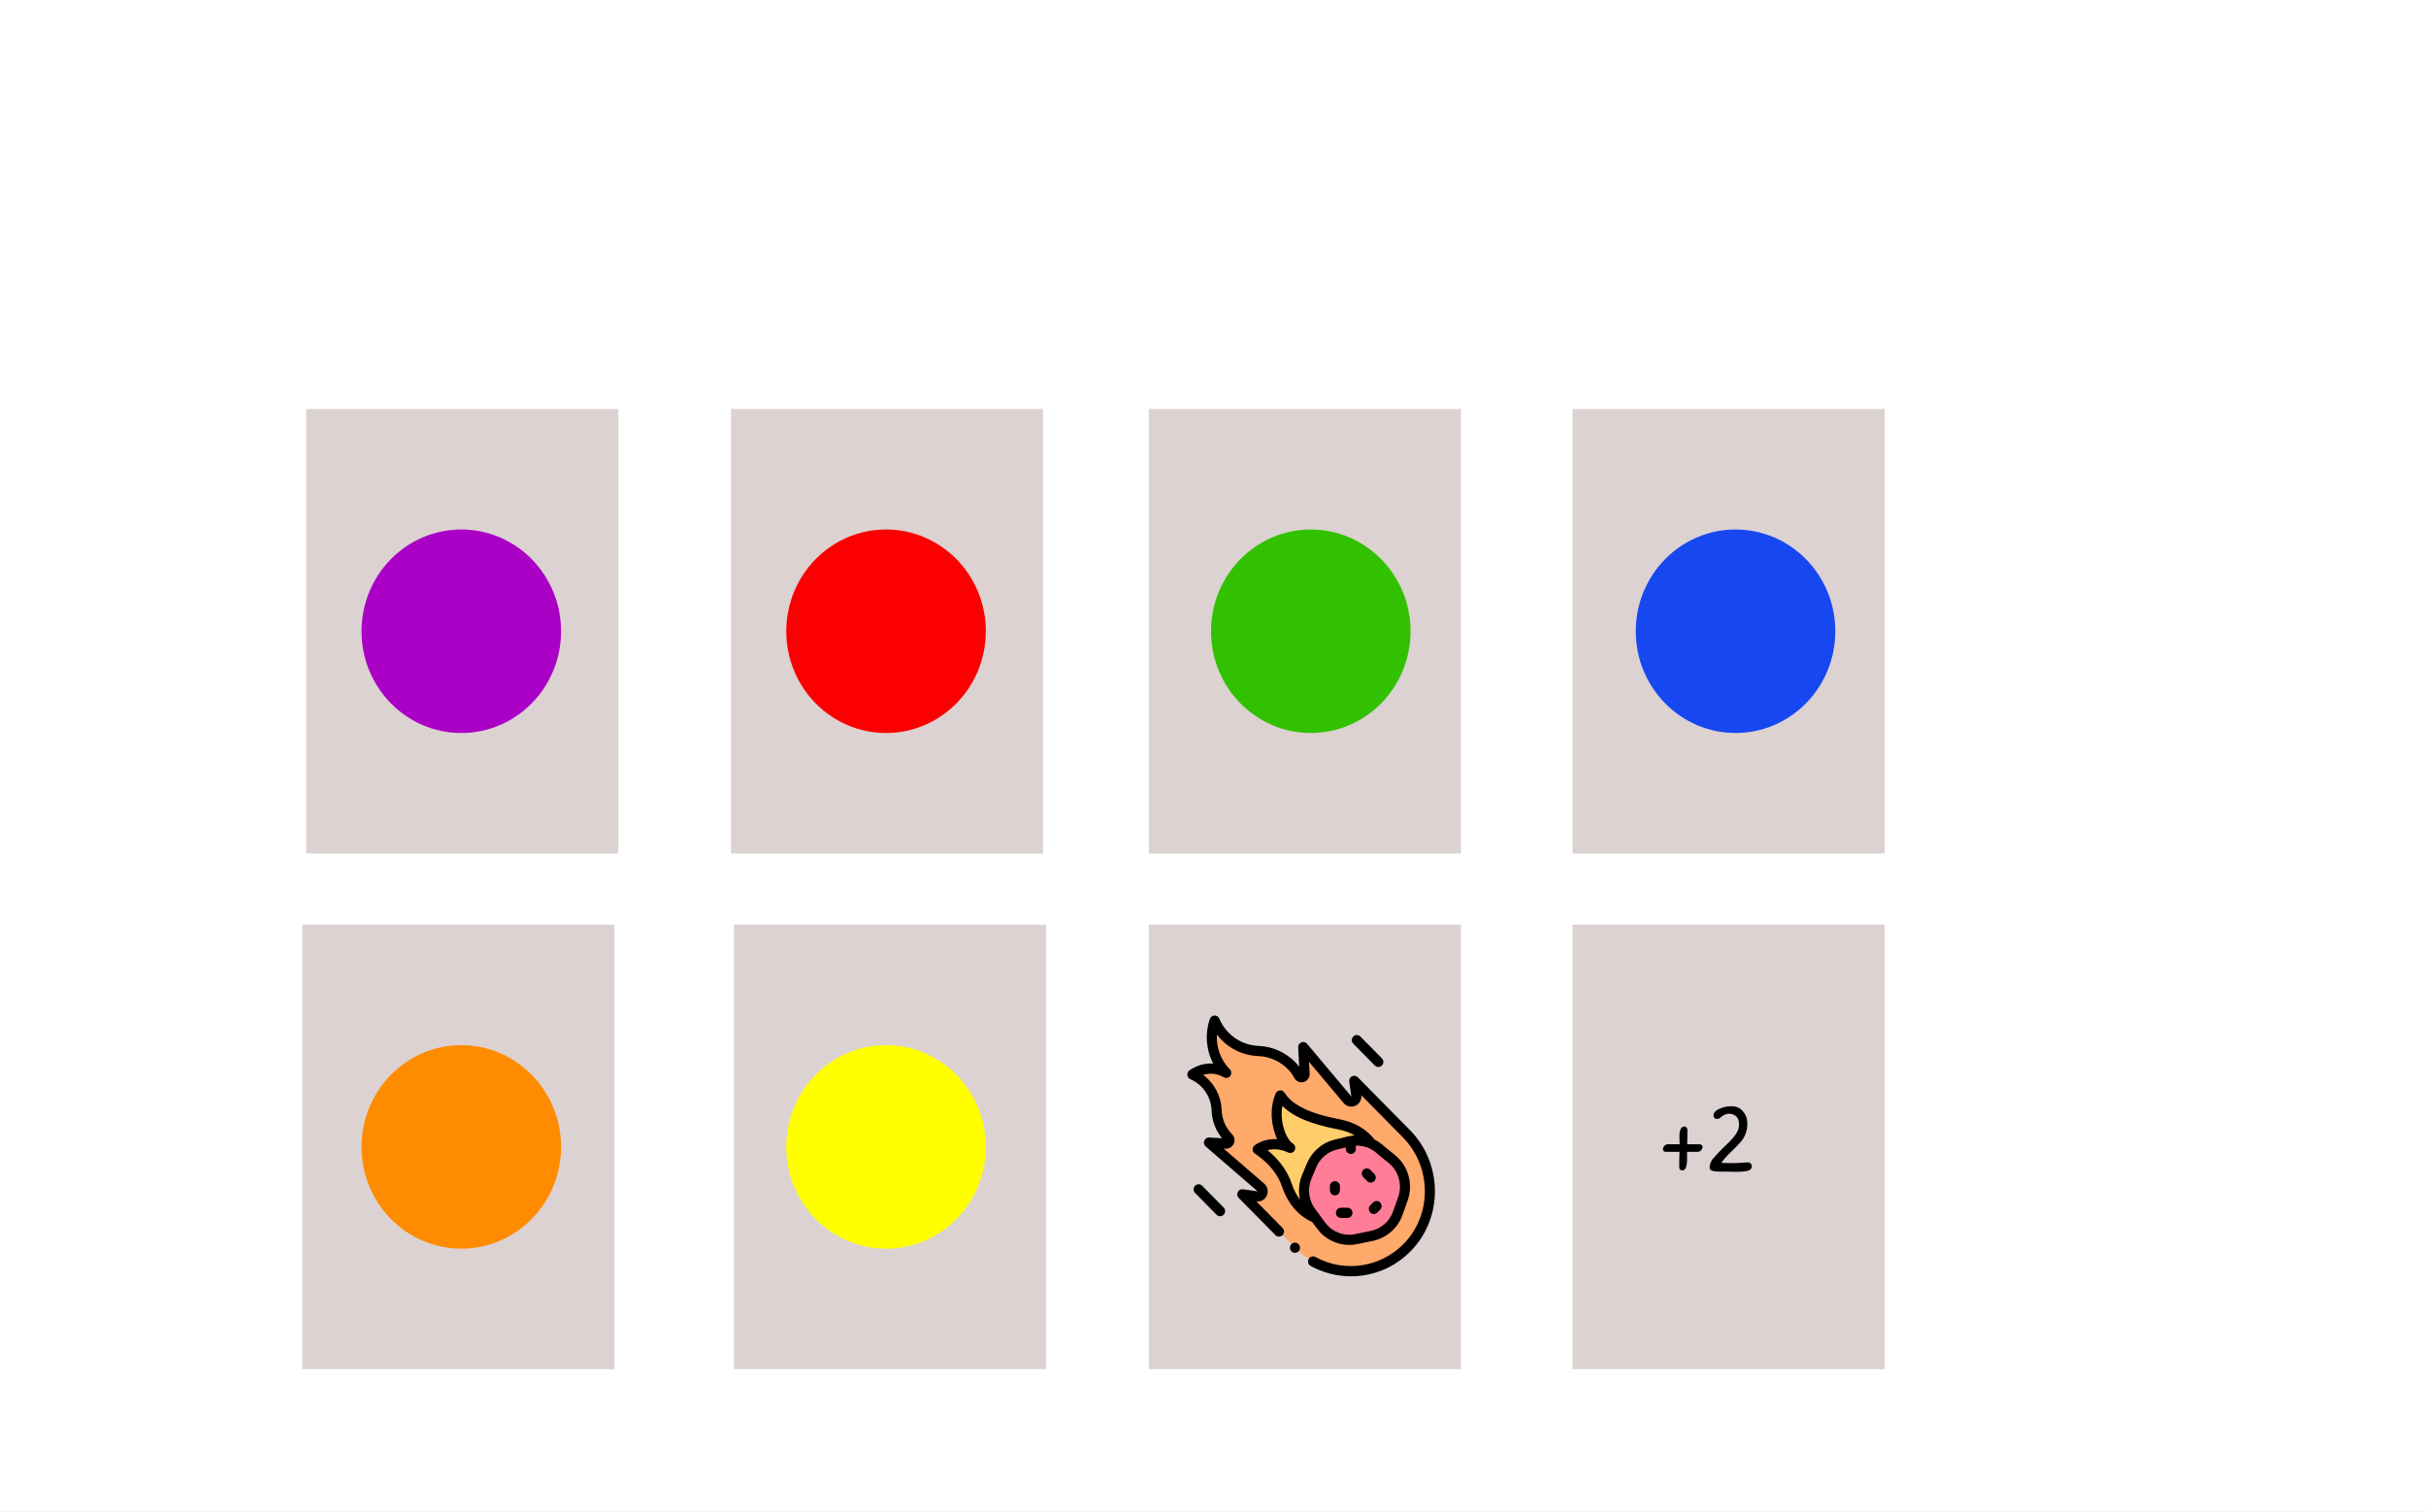
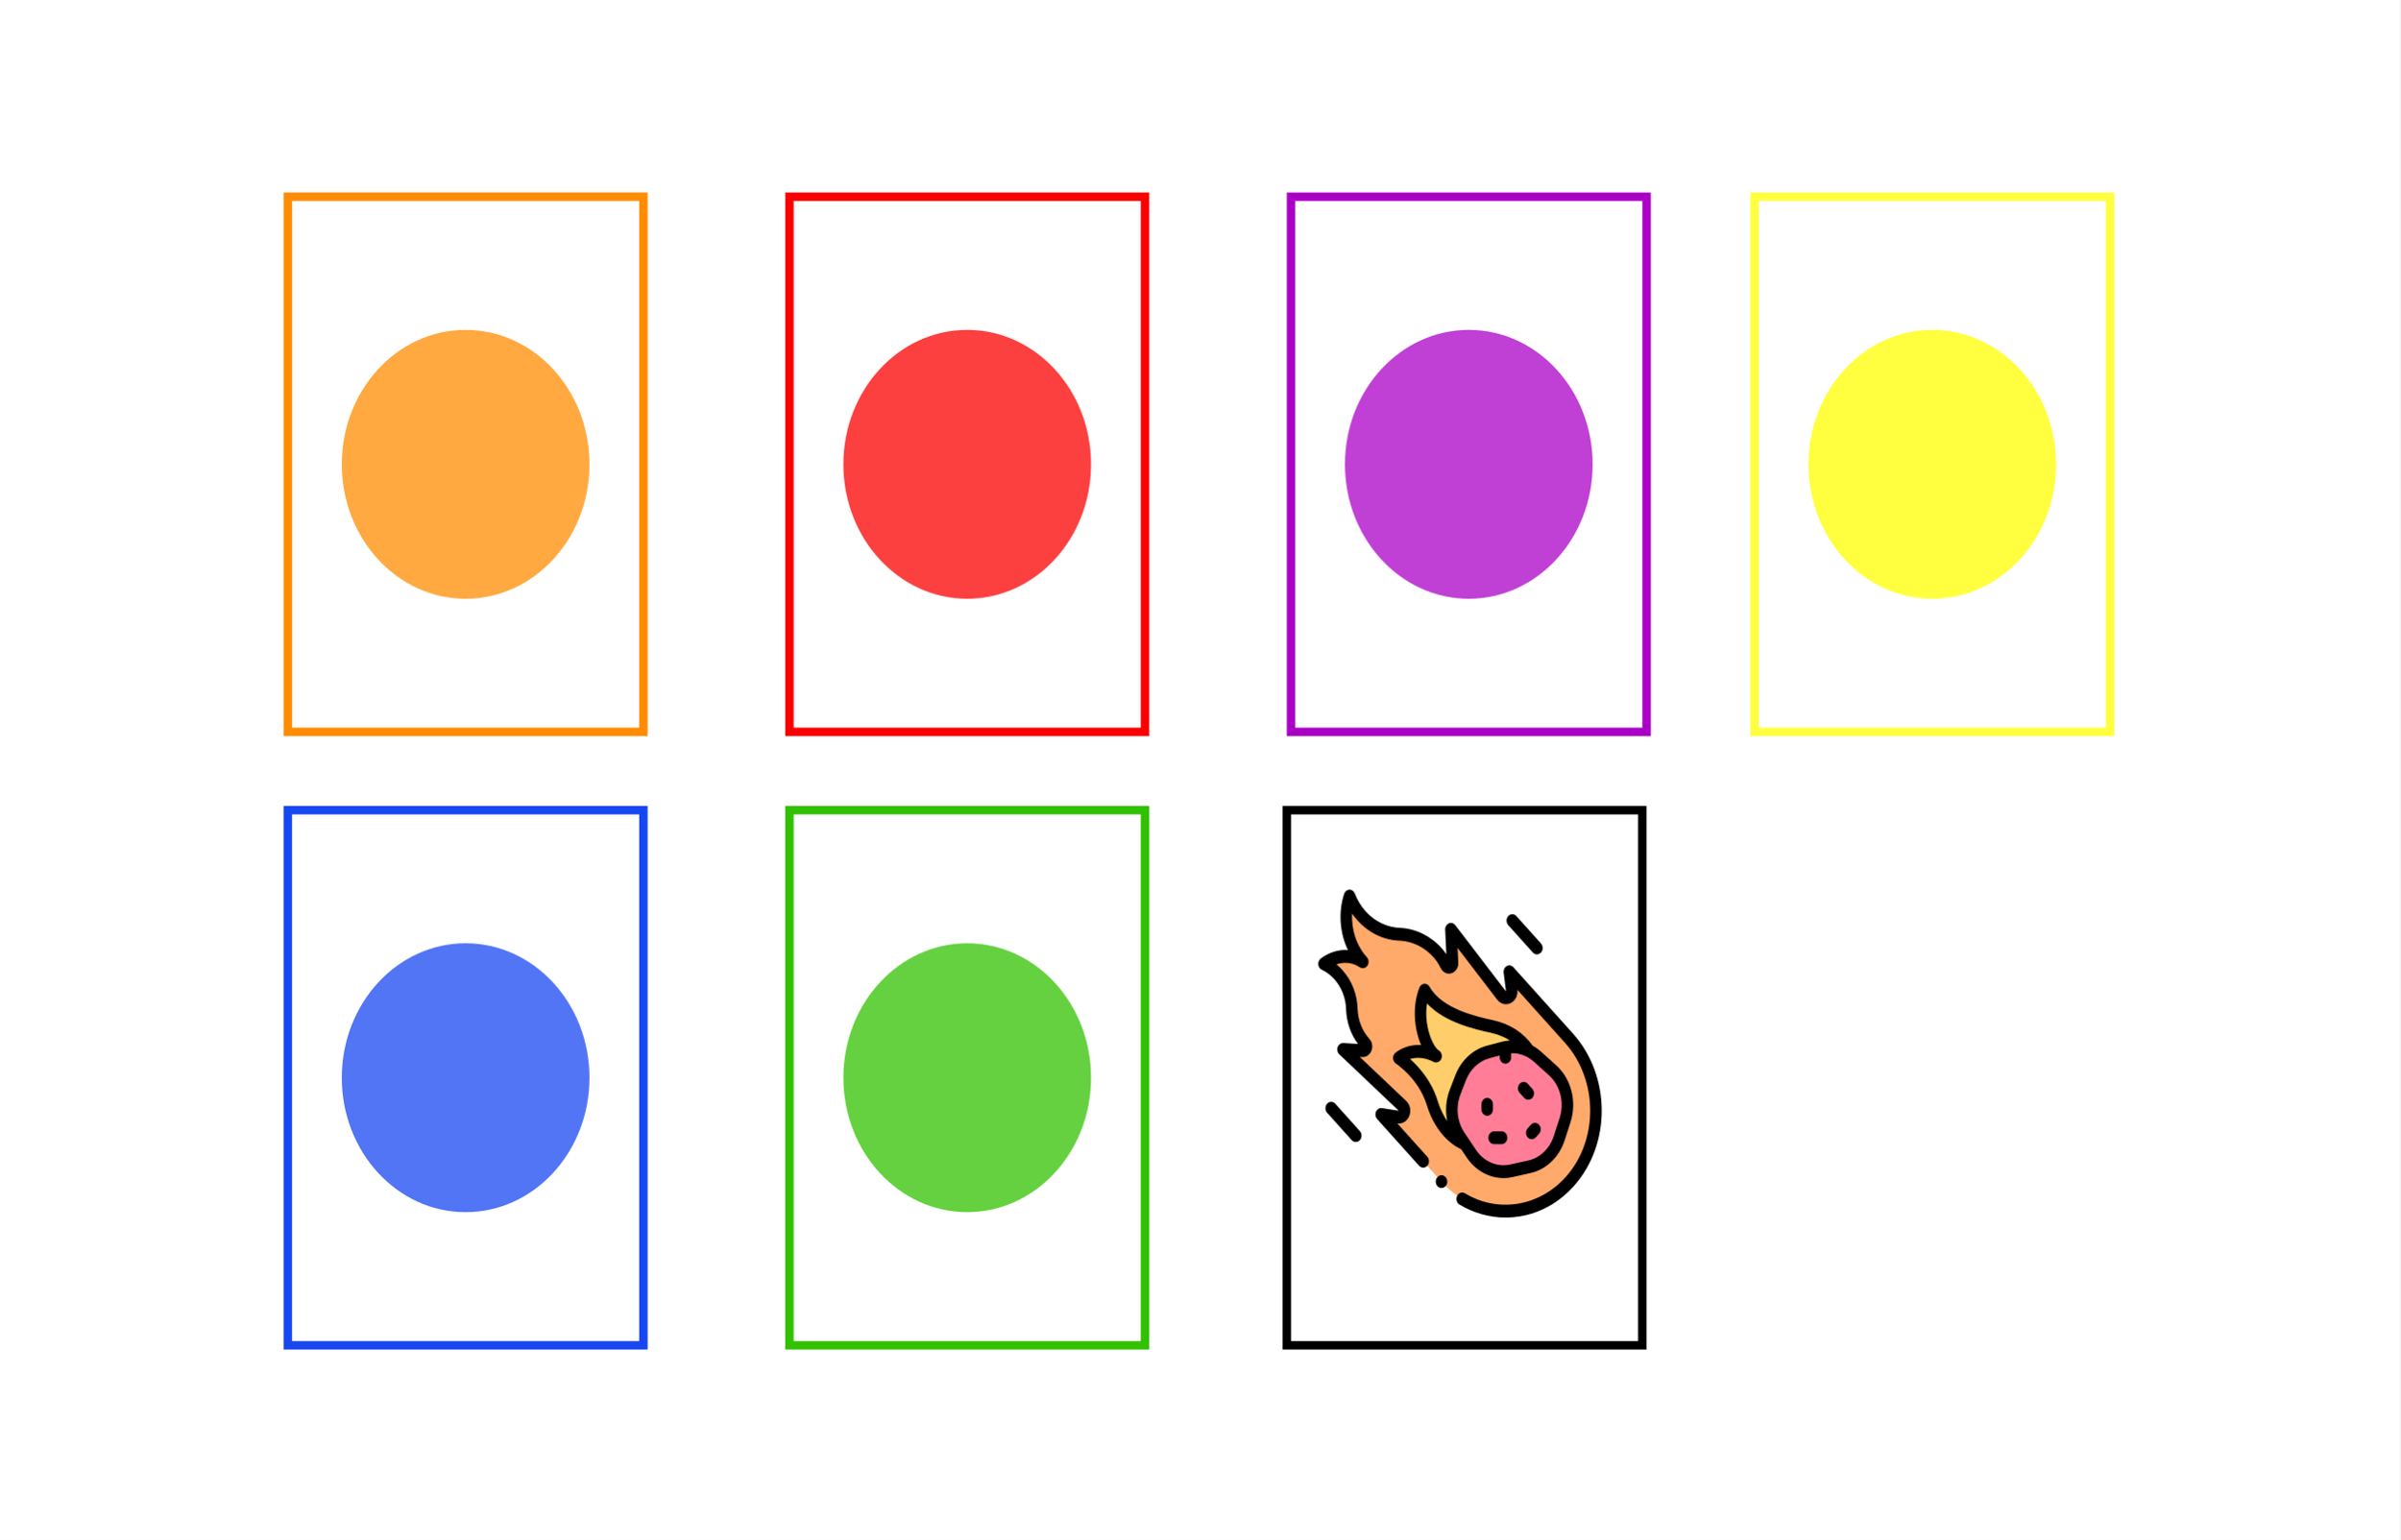
- <svg xmlns="http://www.w3.org/2000/svg" width="1228" height="765" viewBox="0 0 1228 765" fill="none">
-   <rect width="1228" height="765" fill="white" />
-   <path d="M155 207H313V432H155V207Z" fill="#DCD2D2" />
-   <path d="M581.5 207H739.5V432H581.5V207Z" fill="#DCD2D2" />
-   <path d="M796 207H954V432H796V207Z" fill="#DCD2D2" />
-   <path d="M153 468H311V693H153V468Z" fill="#DCD2D2" />
-   <path d="M371.5 468H529.5V693H371.5V468Z" fill="#DCD2D2" />
-   <path d="M581.5 468H739.5V693H581.5V468Z" fill="#DCD2D2" />
-   <path d="M796 468H954V693H796V468Z" fill="#DCD2D2" />
-   <path d="M370 207H528V432H370V207Z" fill="#DCD2D2" />
-   <ellipse cx="233.5" cy="319.5" rx="50.5" ry="51.5" fill="#AA00C6" />
-   <ellipse cx="448.5" cy="319.5" rx="50.5" ry="51.5" fill="#FB0000" />
-   <ellipse cx="663.5" cy="319.5" rx="50.5" ry="51.5" fill="#32C100" />
-   <ellipse cx="878.5" cy="319.5" rx="50.5" ry="51.5" fill="#1747F1" />
-   <ellipse cx="233.5" cy="580.5" rx="50.5" ry="51.5" fill="#FF8C00" />
-   <ellipse cx="448.5" cy="580.5" rx="50.5" ry="51.5" fill="#FFFF00" />
-   <path d="M636.234 605.557C638.763 605.918 640.189 602.707 638.245 601.028L611.95 578.319L620.569 578.8C622.113 578.886 622.919 576.999 621.822 575.893C621.809 575.881 621.797 575.868 621.784 575.855C618.085 572.106 616.112 567.27 615.865 562.362H615.867C615.766 557.236 613.785 552.141 609.925 548.229C608.034 546.312 605.862 544.853 603.544 543.851C608.149 540.754 614.634 539.409 620.709 543.037C613.649 535.883 611.692 525.515 614.836 516.579C616.055 519.474 617.83 522.186 620.16 524.548C624.916 529.368 631.111 531.841 637.344 531.968V531.966C643.313 532.274 649.193 534.738 653.751 539.358C655.238 540.864 656.436 542.569 657.407 544.374C658.216 545.879 660.469 545.244 660.379 543.533L659.66 529.967L682.068 556.616C683.725 558.586 686.893 557.141 686.537 554.577L685.491 547.063L711.86 573.786C727.521 589.658 727.875 615.504 712.268 631.431C696.627 647.392 671.178 647.426 655.495 631.532L628.818 604.497L636.234 605.557Z" fill="#FFA96B" />
-   <path d="M651.568 600.495L651.566 600.497C651.565 600.49 651.563 600.484 651.562 600.477C651.224 599.52 650.951 598.544 650.738 597.558C646.762 585.841 636.606 581.771 636.606 581.771C636.606 581.771 643.224 576.373 653.099 580.982C648.285 578.231 643.547 564.923 648.066 554.454C654.186 564.405 666.703 566.092 677.958 569.119C679.467 569.405 680.954 569.841 682.394 570.429C682.397 570.43 682.4 570.431 682.403 570.432L682.403 570.432C685.238 571.592 687.895 573.335 690.193 575.664C699.345 584.939 699.345 599.977 690.193 609.252C681.041 618.527 666.203 618.527 657.051 609.252C654.525 606.691 652.7 603.691 651.568 600.495V600.495Z" fill="#FFCD69" />
-   <path d="M661.492 595.539L663.957 589.713C666.16 584.507 670.66 580.664 676.095 579.345L682.702 577.743C688.047 576.447 693.682 577.742 697.952 581.248L704.632 586.733C710.473 591.529 712.684 599.543 710.145 606.714L707.556 614.024C705.464 619.93 700.476 624.298 694.406 625.538L686.399 627.175C679.699 628.544 672.82 625.877 668.731 620.327L663.574 613.325C659.797 608.198 659.004 601.42 661.492 595.539V595.539Z" fill="#FF7D97" />
-   <path d="M635.011 579.763C634.358 580.296 634.008 581.122 634.072 581.969C634.136 582.817 634.61 583.579 635.336 584.005C635.436 584.064 645.35 589.979 648.949 600.583C653.254 613.479 662.175 617.693 664.215 618.506L666.692 621.869C670.542 627.095 676.636 630.102 682.944 630.102C684.26 630.102 685.586 629.971 686.902 629.702L694.909 628.066C701.809 626.655 707.573 621.609 709.951 614.895L712.539 607.585C715.44 599.394 712.907 590.209 706.234 584.73L699.554 579.245C698.405 578.302 697.162 577.499 695.854 576.841C691.677 571.522 685.753 568.055 678.377 566.575C671.048 565.104 655.722 562.029 650.226 553.091C649.727 552.279 648.825 551.813 647.883 551.883C646.941 551.952 646.115 552.544 645.736 553.421C642.381 561.193 643.548 570.334 646.482 576.577C639.607 576.107 635.251 579.567 635.011 579.763V579.763ZM703.031 588.736C708.025 592.837 709.921 599.712 707.75 605.843L705.161 613.153C703.381 618.178 699.067 621.956 693.903 623.011L685.896 624.647C680.189 625.813 674.252 623.512 670.769 618.784L665.612 611.783C662.39 607.408 661.707 601.573 663.83 596.556L666.295 590.729C668.172 586.294 672.057 582.976 676.687 581.853L681.221 580.753V581.467C681.221 582.891 682.361 584.046 683.766 584.046C685.17 584.046 686.31 582.891 686.31 581.467V579.848C686.468 579.844 686.626 579.835 686.783 579.835C690.229 579.835 693.638 581.024 696.35 583.251L703.031 588.736ZM652.034 583.324C653.273 583.902 654.743 583.388 655.364 582.156C655.985 580.925 655.537 579.416 654.348 578.737C651.488 577.102 647.562 568.38 649.105 559.807C656.92 567.525 670.441 570.239 677.389 571.633C680.484 572.254 683.321 573.294 685.738 574.709C684.522 574.772 683.307 574.945 682.11 575.235L675.503 576.838C669.317 578.338 664.127 582.772 661.62 588.696L659.154 594.523C657.444 598.565 657.099 603.002 658.036 607.171C656.449 605.081 654.921 602.384 653.765 598.919C651.025 590.844 645.383 585.223 641.609 582.184C644.032 581.499 647.629 581.267 652.034 583.324V583.324Z" fill="black" />
-   <path d="M693.646 592.145C692.653 591.138 691.042 591.139 690.048 592.146C689.055 593.152 689.055 594.785 690.049 595.792L692.049 597.819C692.546 598.322 693.197 598.574 693.848 598.574C694.499 598.574 695.15 598.322 695.646 597.818C696.64 596.812 696.64 595.179 695.646 594.172L693.646 592.145Z" fill="black" />
-   <path d="M682.069 611.286H678.762C677.357 611.286 676.218 612.44 676.218 613.864C676.218 615.288 677.357 616.442 678.762 616.442H682.069C683.474 616.442 684.613 615.288 684.613 613.864C684.613 612.44 683.474 611.286 682.069 611.286Z" fill="black" />
-   <path d="M678.253 602.437V600.41C678.253 598.986 677.114 597.832 675.709 597.832C674.305 597.832 673.165 598.986 673.165 600.41V602.437C673.165 603.86 674.305 605.015 675.709 605.015C677.114 605.015 678.253 603.86 678.253 602.437Z" fill="black" />
-   <path d="M693.603 610.054C692.61 611.06 692.61 612.693 693.603 613.7C694.1 614.203 694.751 614.455 695.402 614.455C696.053 614.455 696.704 614.203 697.201 613.7L698.615 612.266C699.609 611.26 699.609 609.627 698.616 608.62C697.623 607.614 696.012 607.613 695.018 608.62L693.603 610.054Z" fill="black" />
-   <path d="M713.66 571.963L687.291 545.24C686.517 544.456 685.335 544.26 684.356 544.756C683.377 545.251 682.82 546.325 682.973 547.423L684.018 554.937C684.019 554.939 684.019 554.941 684.019 554.943C684.015 554.945 684.012 554.946 684.009 554.948C684.007 554.946 684.006 554.945 684.005 554.943L661.597 528.295C660.89 527.453 659.731 527.162 658.718 527.573C657.705 527.982 657.062 529.001 657.121 530.105L657.644 539.984C656.992 539.105 656.293 538.286 655.551 537.534C650.716 532.635 644.216 529.741 637.394 529.389C637.34 529.386 637.447 529.388 637.394 529.389C631.595 529.251 626.064 526.885 621.96 522.725C619.911 520.649 618.303 518.241 617.177 515.567C616.766 514.59 615.803 513.968 614.76 514.001C613.713 514.033 612.792 514.712 612.441 515.712C609.797 523.224 610.517 531.466 614.13 538.321C610.067 538.037 605.9 539.172 602.137 541.702C601.358 542.226 600.925 543.142 601.011 544.086C601.096 545.03 601.686 545.85 602.546 546.222C604.631 547.123 606.508 548.412 608.127 550.052C611.368 553.337 613.211 557.697 613.322 562.337C613.321 562.388 613.322 562.44 613.325 562.492C613.577 567.507 615.42 572.263 618.573 576.106L612.09 575.744C610.995 575.684 609.994 576.334 609.588 577.361C609.183 578.388 609.47 579.563 610.301 580.281L636.595 602.989L636.6 602.993C636.598 602.997 636.597 603 636.595 603.004C636.593 603.004 636.591 603.003 636.59 603.003L629.175 601.943C628.092 601.791 627.031 602.353 626.543 603.345C626.054 604.338 626.247 605.535 627.02 606.319L645.602 625.151C646.596 626.158 648.206 626.158 649.2 625.151C650.194 624.144 650.194 622.512 649.2 621.505L635.997 608.124C638.22 608.391 640.315 607.193 641.238 605.115C642.177 603 641.638 600.569 639.896 599.065L619.34 581.314L620.429 581.375C622.194 581.465 623.789 580.484 624.504 578.855C625.225 577.216 624.876 575.335 623.621 574.07L623.583 574.031C620.486 570.893 618.651 566.731 618.41 562.306C618.291 556.301 615.916 550.655 611.725 546.406C610.881 545.55 609.981 544.769 609.03 544.064C611.798 543.213 615.537 542.941 619.417 545.258C620.521 545.918 621.936 545.642 622.72 544.616C623.505 543.59 623.414 542.132 622.508 541.214C617.893 536.538 615.583 530.069 615.982 523.627C616.711 524.587 617.505 525.503 618.362 526.372C623.42 531.498 630.144 534.401 637.294 534.546H637.298C642.829 534.852 648.031 537.206 651.953 541.181C653.177 542.422 654.261 543.911 655.173 545.609C656.105 547.341 658.062 548.176 659.932 547.638C661.795 547.103 663.024 545.358 662.92 543.395L662.605 537.443L680.132 558.288C681.616 560.053 684.016 560.599 686.102 559.648C688.153 558.713 689.334 556.589 689.072 554.337L710.062 575.61C724.814 590.56 724.994 614.786 710.464 629.614C698.767 641.55 680.432 644.269 665.876 636.226C664.643 635.545 663.097 636.005 662.425 637.255C661.752 638.505 662.207 640.071 663.44 640.753C669.678 644.2 676.774 646 683.897 646C685.836 646 687.778 645.866 689.704 645.596C699.009 644.292 707.436 640.022 714.074 633.248C730.575 616.409 730.389 588.917 713.66 571.963V571.963Z" fill="black" />
-   <path d="M608.521 600.159C607.528 599.153 605.917 599.153 604.923 600.159C603.93 601.166 603.93 602.799 604.923 603.806L615.799 614.828C616.296 615.331 616.947 615.583 617.598 615.583C618.249 615.583 618.9 615.331 619.397 614.828C620.391 613.821 620.391 612.188 619.397 611.181L608.521 600.159Z" fill="black" />
-   <path d="M695.885 539.3C696.381 539.804 697.032 540.056 697.683 540.056C698.334 540.056 698.985 539.804 699.482 539.3C700.476 538.294 700.476 536.661 699.482 535.654L688.606 524.632C687.613 523.625 686.002 523.625 685.008 524.632C684.015 525.639 684.015 527.271 685.008 528.278L695.885 539.3Z" fill="black" />
-   <path d="M655.496 628.956C654.824 628.956 654.17 629.229 653.697 629.709C653.224 630.188 652.952 630.853 652.952 631.534C652.952 632.212 653.224 632.877 653.697 633.354C654.17 633.834 654.824 634.11 655.496 634.11C656.165 634.11 656.821 633.834 657.294 633.354C657.767 632.875 658.04 632.212 658.04 631.534C658.04 630.853 657.768 630.191 657.294 629.709C656.821 629.229 656.165 628.956 655.496 628.956Z" fill="black" />
-   <path d="M850.2 579.15V578.75L850.1 575.25C850.1 571.883 850.933 570.2 852.6 570.2C853.367 570.2 853.883 570.683 854.15 571.65L854.05 579.15H860.35C861.317 579.317 861.8 579.767 861.8 580.5C861.8 581.033 861.6 581.55 861.2 582.05C860.8 582.517 860.317 582.833 859.75 583H854C853.967 583.233 853.95 583.617 853.95 584.15C853.95 584.15 853.95 584.95 853.95 586.55C853.95 586.65 853.95 586.767 853.95 586.9C853.95 590.567 853.15 592.4 851.55 592.4C850.517 592.4 850 591.817 850 590.65C850 587.25 850.05 584.7 850.15 583H843.4C842.3 583 841.75 582.55 841.75 581.65C841.75 581.117 841.967 580.583 842.4 580.05C842.867 579.517 843.4 579.217 844 579.15H850.2ZM878.673 593.1L871.323 593C870.99 593 870.657 593 870.323 593C867.023 593 865.373 592.367 865.373 591.1C865.373 590.2 865.54 589.35 865.873 588.55C866.207 587.75 866.523 587.15 866.823 586.75C867.123 586.35 867.723 585.683 868.623 584.75C869.523 583.817 870.173 583.117 870.573 582.65C870.973 582.183 872.173 581 874.173 579.1C876.207 577.2 877.723 575.483 878.723 573.95C879.757 572.417 880.273 570.8 880.273 569.1C880.273 566.467 879.223 564.767 877.123 564C876.523 563.8 875.907 563.7 875.273 563.7C873.84 563.7 872.407 564.317 870.973 565.55C870.407 566.083 869.807 566.35 869.173 566.35C868.973 566.35 868.79 566.333 868.623 566.3C867.79 566.1 867.373 565.517 867.373 564.55C867.373 563.25 868.29 562.167 870.123 561.3C872.09 560.367 874.223 559.9 876.523 559.9C878.857 559.9 880.757 560.75 882.223 562.45C883.723 564.117 884.473 566.2 884.473 568.7C884.473 572.267 883.373 575.333 881.173 577.9C880.14 579.1 879.09 580.217 878.023 581.25C874.657 584.45 872.407 586.883 871.273 588.55C872.773 588.65 874.623 588.7 876.823 588.7C879.057 588.7 881.807 588.567 885.073 588.3C885.573 588.4 885.973 588.633 886.273 589C886.607 589.333 886.773 589.717 886.773 590.15C886.773 591.283 886.173 592.067 884.973 592.5C883.773 592.9 881.673 593.1 878.673 593.1Z" fill="black" />
+ <svg xmlns="http://www.w3.org/2000/svg" width="1134" height="728" viewBox="0 0 1134 728" fill="none">
+   <rect width="1134" height="728" fill="white" />
+   <path d="M610 93H778V346H610V93Z" fill="url(#paint0_linear)" />
+   <ellipse cx="694" cy="219.5" rx="58.51" ry="63.559" fill="#AA00C6" fill-opacity="0.75" />
+   <path d="M610 93V91H608V93H610ZM778 93H780V91H778V93ZM778 346V348H780V346H778ZM610 346H608V348H610V346ZM610 95H778V91H610V95ZM776 93V346H780V93H776ZM778 344H610V348H778V344ZM612 346V93H608V346H612Z" fill="#AA00C6" />
+   <path d="M608 383H776V636H608V383Z" fill="url(#paint1_linear)" />
+   <path d="M608 383V381H606V383H608ZM776 383H778V381H776V383ZM776 636V638H778V636H776ZM608 636H606V638H608V636ZM608 385H776V381H608V385ZM774 383V636H778V383H774ZM776 634H608V638H776V634ZM610 636V383H606V636H610Z" fill="black" />
+   <path d="M829 93H997V346H829V93Z" fill="url(#paint2_linear)" />
+   <ellipse cx="913" cy="219.5" rx="58.51" ry="63.559" fill="#FFFF01" fill-opacity="0.75" />
+   <path d="M829 93V91H827V93H829ZM997 93H999V91H997V93ZM997 346V348H999V346H997ZM829 346H827V348H829V346ZM829 95H997V91H829V95ZM995 93V346H999V93H995ZM997 344H829V348H997V344ZM831 346V93H827V346H831Z" fill="#FFFF01" fill-opacity="0.75" />
+   <path d="M373 383H541V636H373V383Z" fill="url(#paint3_linear)" />
+   <ellipse cx="457" cy="509.5" rx="58.51" ry="63.559" fill="#32C100" fill-opacity="0.75" />
+   <path d="M373 383V381H371V383H373ZM541 383H543V381H541V383ZM541 636V638H543V636H541ZM373 636H371V638H373V636ZM373 385H541V381H373V385ZM539 383V636H543V383H539ZM541 634H373V638H541V634ZM375 636V383H371V636H375Z" fill="#32C100" />
+   <path d="M136 383H304V636H136V383Z" fill="url(#paint4_linear)" />
+   <ellipse cx="220" cy="509.5" rx="58.51" ry="63.559" fill="#1747F1" fill-opacity="0.75" />
+   <path d="M136 383V381H134V383H136ZM304 383H306V381H304V383ZM304 636V638H306V636H304ZM136 636H134V638H136V636ZM136 385H304V381H136V385ZM302 383V636H306V383H302ZM304 634H136V638H304V634ZM138 636V383H134V636H138Z" fill="#1747F1" />
+   <path d="M136 93H304V346H136V93Z" fill="url(#paint5_linear)" />
+   <ellipse cx="220" cy="219.5" rx="58.51" ry="63.559" fill="#FF8C00" fill-opacity="0.75" />
+   <path d="M136 93V91H134V93H136ZM304 93H306V91H304V93ZM304 346V348H306V346H304ZM136 346H134V348H136V346ZM136 95H304V91H136V95ZM302 93V346H306V93H302ZM304 344H136V348H304V344ZM138 346V93H134V346H138Z" fill="#FF8C00" />
+   <path d="M373 93H541V346H373V93Z" fill="url(#paint6_linear)" />
+   <ellipse cx="457" cy="219.5" rx="58.51" ry="63.559" fill="#FB0000" fill-opacity="0.75" />
+   <path d="M373 93V91H371V93H373ZM541 93H543V91H541V93ZM541 346V348H543V346H541ZM373 346H371V348H373V346ZM373 95H541V91H373V95ZM539 93V346H543V93H539ZM541 344H373V348H541V344ZM375 346V93H371V346H375Z" fill="#FB0000" />
+   <path d="M660.519 528.117C663.222 528.541 664.746 524.77 662.668 522.798L634.567 496.129L643.778 496.694C645.428 496.795 646.289 494.578 645.117 493.28C645.104 493.265 645.09 493.25 645.076 493.235C641.123 488.832 639.015 483.153 638.751 477.388H638.753C638.645 471.368 636.528 465.385 632.403 460.791C630.382 458.54 628.061 456.826 625.584 455.649C630.505 452.012 637.436 450.433 643.927 454.694C636.383 446.291 634.291 434.115 637.652 423.621C638.954 427.021 640.85 430.206 643.341 432.98C648.424 438.641 655.044 441.545 661.705 441.694V441.692C668.084 442.054 674.368 444.947 679.239 450.373C680.828 452.142 682.108 454.144 683.145 456.264C684.01 458.031 686.419 457.286 686.322 455.276L685.554 439.344L709.5 470.64C711.271 472.954 714.657 471.257 714.276 468.246L713.159 459.421L741.339 490.805C758.075 509.445 758.453 539.799 741.774 558.503C725.059 577.249 697.863 577.289 681.103 558.623L652.594 526.872L660.519 528.117Z" fill="#FFA96B" />
+   <path d="M676.906 522.172L676.904 522.175C676.902 522.167 676.9 522.159 676.899 522.151C676.537 521.027 676.246 519.881 676.019 518.723C671.77 504.962 660.917 500.183 660.917 500.183C660.917 500.183 667.989 493.843 678.541 499.256C673.397 496.025 668.334 480.396 673.163 468.101C679.703 479.788 693.08 481.769 705.108 485.324C706.72 485.66 708.309 486.172 709.849 486.863C709.852 486.864 709.855 486.865 709.858 486.866L709.858 486.866C712.888 488.228 715.727 490.275 718.184 493.011C727.964 503.903 727.964 521.564 718.184 532.456C708.403 543.349 692.546 543.349 682.765 532.456C680.066 529.449 678.115 525.925 676.906 522.172V522.172Z" fill="#FFCD69" />
+   <path d="M687.511 516.352L690.146 509.509C692.499 503.396 697.309 498.882 703.117 497.334L710.178 495.452C715.889 493.929 721.912 495.451 726.475 499.568L733.614 506.01C739.856 511.642 742.219 521.054 739.505 529.476L736.738 538.06C734.503 544.997 729.172 550.126 722.685 551.583L714.129 553.505C706.968 555.113 699.617 551.981 695.247 545.462L689.736 537.24C685.7 531.218 684.852 523.258 687.511 516.352V516.352Z" fill="#FF7D97" />
+   <path d="M659.211 497.824C658.514 498.45 658.139 499.42 658.208 500.415C658.276 501.411 658.783 502.306 659.559 502.806C659.666 502.875 670.261 509.822 674.106 522.276C678.707 537.42 688.241 542.369 690.421 543.324L693.068 547.274C697.182 553.411 703.695 556.943 710.437 556.942C711.843 556.942 713.26 556.789 714.666 556.473L723.223 554.551C730.597 552.895 736.756 546.968 739.297 539.083L742.064 530.499C745.164 520.879 742.456 510.092 735.326 503.658L728.187 497.216C726.959 496.108 725.63 495.166 724.232 494.393C719.769 488.146 713.439 484.075 705.556 482.336C697.723 480.609 681.345 476.997 675.472 466.5C674.938 465.547 673.974 465 672.967 465.082C671.961 465.163 671.078 465.859 670.673 466.888C667.087 476.016 668.334 486.751 671.47 494.083C664.123 493.531 659.468 497.594 659.211 497.824V497.824ZM731.902 508.362C737.239 513.179 739.266 521.252 736.946 528.453L734.179 537.037C732.277 542.939 727.667 547.375 722.147 548.615L713.591 550.536C707.492 551.906 701.147 549.203 697.425 543.651L691.914 535.429C688.47 530.291 687.741 523.438 690.009 517.546L692.644 510.703C694.65 505.494 698.801 501.598 703.75 500.279L708.595 498.987V499.826C708.595 501.498 709.813 502.854 711.314 502.854C712.815 502.854 714.033 501.498 714.033 499.826V497.925C714.202 497.919 714.371 497.908 714.539 497.908C718.221 497.908 721.865 499.305 724.763 501.92L731.902 508.362ZM677.404 502.007C678.728 502.685 680.298 502.081 680.962 500.635C681.626 499.189 681.147 497.417 679.877 496.619C676.82 494.699 672.625 484.457 674.274 474.388C682.625 483.452 697.074 486.639 704.499 488.276C707.807 489.006 710.839 490.228 713.422 491.889C712.122 491.963 710.825 492.166 709.545 492.507L702.484 494.389C695.873 496.151 690.326 501.358 687.647 508.316L685.013 515.159C683.185 519.905 682.816 525.117 683.818 530.012C682.121 527.557 680.489 524.391 679.253 520.321C676.325 510.838 670.296 504.237 666.263 500.668C668.852 499.863 672.696 499.591 677.404 502.007V502.007Z" fill="black" />
+   <path d="M721.873 512.366C720.812 511.184 719.09 511.184 718.028 512.367C716.967 513.549 716.967 515.466 718.029 516.649L720.166 519.029C720.697 519.62 721.393 519.916 722.089 519.916C722.784 519.916 723.48 519.62 724.011 519.029C725.073 517.846 725.073 515.929 724.011 514.747L721.873 512.366Z" fill="black" />
+   <path d="M709.502 534.845H705.967C704.466 534.845 703.249 536.201 703.249 537.873C703.249 539.545 704.466 540.901 705.967 540.901H709.502C711.003 540.901 712.22 539.545 712.22 537.873C712.22 536.201 711.003 534.845 709.502 534.845Z" fill="black" />
+   <path d="M705.424 524.452V522.072C705.424 520.4 704.206 519.044 702.705 519.044C701.204 519.044 699.986 520.4 699.986 522.072V524.452C699.986 526.124 701.204 527.48 702.705 527.48C704.206 527.48 705.424 526.124 705.424 524.452Z" fill="black" />
+   <path d="M721.828 533.398C720.766 534.58 720.766 536.497 721.828 537.68C722.358 538.271 723.054 538.567 723.75 538.567C724.446 538.567 725.141 538.271 725.672 537.68L727.184 535.996C728.246 534.814 728.246 532.897 727.184 531.714C726.123 530.532 724.402 530.532 723.34 531.714L721.828 533.398Z" fill="black" />
+   <path d="M743.262 488.664L715.082 457.28C714.255 456.359 712.992 456.13 711.946 456.712C710.899 457.293 710.304 458.554 710.467 459.844L711.584 468.669C711.585 468.672 711.585 468.674 711.585 468.676C711.581 468.678 711.578 468.68 711.574 468.682C711.573 468.68 711.571 468.678 711.57 468.676L687.623 437.38C686.867 436.392 685.63 436.05 684.547 436.532C683.464 437.013 682.777 438.21 682.84 439.507L683.399 451.108C682.702 450.076 681.955 449.114 681.162 448.231C675.995 442.477 669.049 439.079 661.758 438.666C661.701 438.662 661.815 438.664 661.758 438.666C655.561 438.503 649.651 435.725 645.264 430.839C643.075 428.401 641.356 425.573 640.153 422.432C639.714 421.286 638.684 420.555 637.57 420.594C636.451 420.631 635.467 421.429 635.091 422.603C632.266 431.425 633.035 441.105 636.896 449.155C632.555 448.822 628.101 450.154 624.081 453.126C623.248 453.741 622.785 454.816 622.876 455.925C622.967 457.034 623.598 457.997 624.517 458.434C626.745 459.492 628.752 461.005 630.481 462.931C633.945 466.789 635.915 471.91 636.033 477.359C636.032 477.42 636.034 477.48 636.036 477.542C636.306 483.431 638.275 489.016 641.644 493.53L634.717 493.105C633.546 493.035 632.476 493.798 632.043 495.004C631.61 496.21 631.916 497.59 632.804 498.433L660.905 525.102L660.91 525.106C660.908 525.11 660.906 525.115 660.904 525.119C660.902 525.118 660.901 525.118 660.899 525.118L652.974 523.873C651.818 523.694 650.684 524.355 650.162 525.52C649.64 526.685 649.845 528.091 650.672 529.012L670.53 551.128C671.592 552.311 673.313 552.311 674.375 551.128C675.437 549.946 675.437 548.029 674.375 546.846L660.266 531.132C662.641 531.445 664.88 530.038 665.866 527.598C666.87 525.114 666.293 522.259 664.432 520.492L642.464 499.646L643.628 499.717C645.515 499.823 647.219 498.671 647.984 496.759C648.753 494.833 648.381 492.625 647.04 491.139L646.999 491.093C643.689 487.407 641.728 482.52 641.471 477.323C641.343 470.27 638.806 463.64 634.326 458.65C633.424 457.645 632.462 456.727 631.446 455.9C634.404 454.9 638.401 454.581 642.547 457.302C643.727 458.077 645.239 457.753 646.077 456.548C646.915 455.343 646.818 453.631 645.85 452.553C640.918 447.06 638.449 439.464 638.876 431.898C639.655 433.026 640.504 434.102 641.419 435.122C646.825 441.142 654.01 444.551 661.652 444.721H661.656C667.566 445.081 673.125 447.845 677.317 452.514C678.625 453.971 679.783 455.72 680.759 457.713C681.755 459.748 683.845 460.728 685.844 460.097C687.835 459.468 689.148 457.419 689.037 455.114L688.7 448.124L707.431 472.605C709.018 474.677 711.582 475.319 713.811 474.201C716.003 473.103 717.265 470.609 716.985 467.964L739.417 492.947C755.182 510.504 755.374 538.956 739.846 556.37C727.346 570.388 707.752 573.581 692.196 564.135C690.878 563.335 689.227 563.875 688.508 565.343C687.789 566.812 688.275 568.651 689.593 569.451C696.26 573.499 703.843 575.614 711.454 575.613C713.527 575.613 715.602 575.457 717.661 575.14C727.605 573.607 736.61 568.592 743.704 560.637C761.338 540.862 761.139 508.575 743.262 488.664V488.664Z" fill="black" />
+   <path d="M630.903 521.778C629.841 520.596 628.12 520.596 627.058 521.778C625.996 522.96 625.996 524.877 627.058 526.06L638.681 539.004C639.212 539.596 639.907 539.891 640.603 539.891C641.299 539.891 641.995 539.596 642.526 539.004C643.587 537.822 643.587 535.905 642.526 534.722L630.903 521.778Z" fill="black" />
+   <path d="M724.266 450.305C724.797 450.896 725.492 451.192 726.188 451.192C726.884 451.192 727.58 450.896 728.11 450.305C729.172 449.122 729.172 447.205 728.11 446.022L716.488 433.078C715.426 431.896 713.705 431.896 712.642 433.078C711.581 434.26 711.581 436.178 712.642 437.36L724.266 450.305Z" fill="black" />
+   <path d="M681.103 555.597C680.386 555.597 679.687 555.918 679.181 556.481C678.676 557.044 678.385 557.825 678.385 558.624C678.385 559.421 678.676 560.202 679.181 560.762C679.687 561.325 680.386 561.649 681.103 561.649C681.818 561.649 682.52 561.326 683.025 560.762C683.531 560.199 683.822 559.421 683.822 558.624C683.822 557.825 683.531 557.047 683.025 556.481C682.52 555.918 681.818 555.597 681.103 555.597Z" fill="black" />
+   <defs>
+     <linearGradient id="paint0_linear" x1="694" y1="93" x2="694" y2="346" gradientUnits="userSpaceOnUse">
+       <stop stop-color="white" />
+       <stop offset="1" stop-color="white" stop-opacity="0" />
+     </linearGradient>
+     <linearGradient id="paint1_linear" x1="692" y1="383" x2="692" y2="636" gradientUnits="userSpaceOnUse">
+       <stop stop-color="white" />
+       <stop offset="1" stop-color="white" stop-opacity="0" />
+     </linearGradient>
+     <linearGradient id="paint2_linear" x1="913" y1="93" x2="913" y2="346" gradientUnits="userSpaceOnUse">
+       <stop stop-color="white" />
+       <stop offset="1" stop-color="white" stop-opacity="0" />
+     </linearGradient>
+     <linearGradient id="paint3_linear" x1="457" y1="383" x2="457" y2="636" gradientUnits="userSpaceOnUse">
+       <stop stop-color="white" />
+       <stop offset="1" stop-color="white" stop-opacity="0" />
+     </linearGradient>
+     <linearGradient id="paint4_linear" x1="220" y1="383" x2="220" y2="636" gradientUnits="userSpaceOnUse">
+       <stop stop-color="white" />
+       <stop offset="1" stop-color="white" stop-opacity="0" />
+     </linearGradient>
+     <linearGradient id="paint5_linear" x1="220" y1="93" x2="220" y2="346" gradientUnits="userSpaceOnUse">
+       <stop stop-color="white" />
+       <stop offset="1" stop-color="white" stop-opacity="0" />
+     </linearGradient>
+     <linearGradient id="paint6_linear" x1="457" y1="93" x2="457" y2="346" gradientUnits="userSpaceOnUse">
+       <stop stop-color="white" />
+       <stop offset="1" stop-color="white" stop-opacity="0" />
+     </linearGradient>
+   </defs>
</svg>
